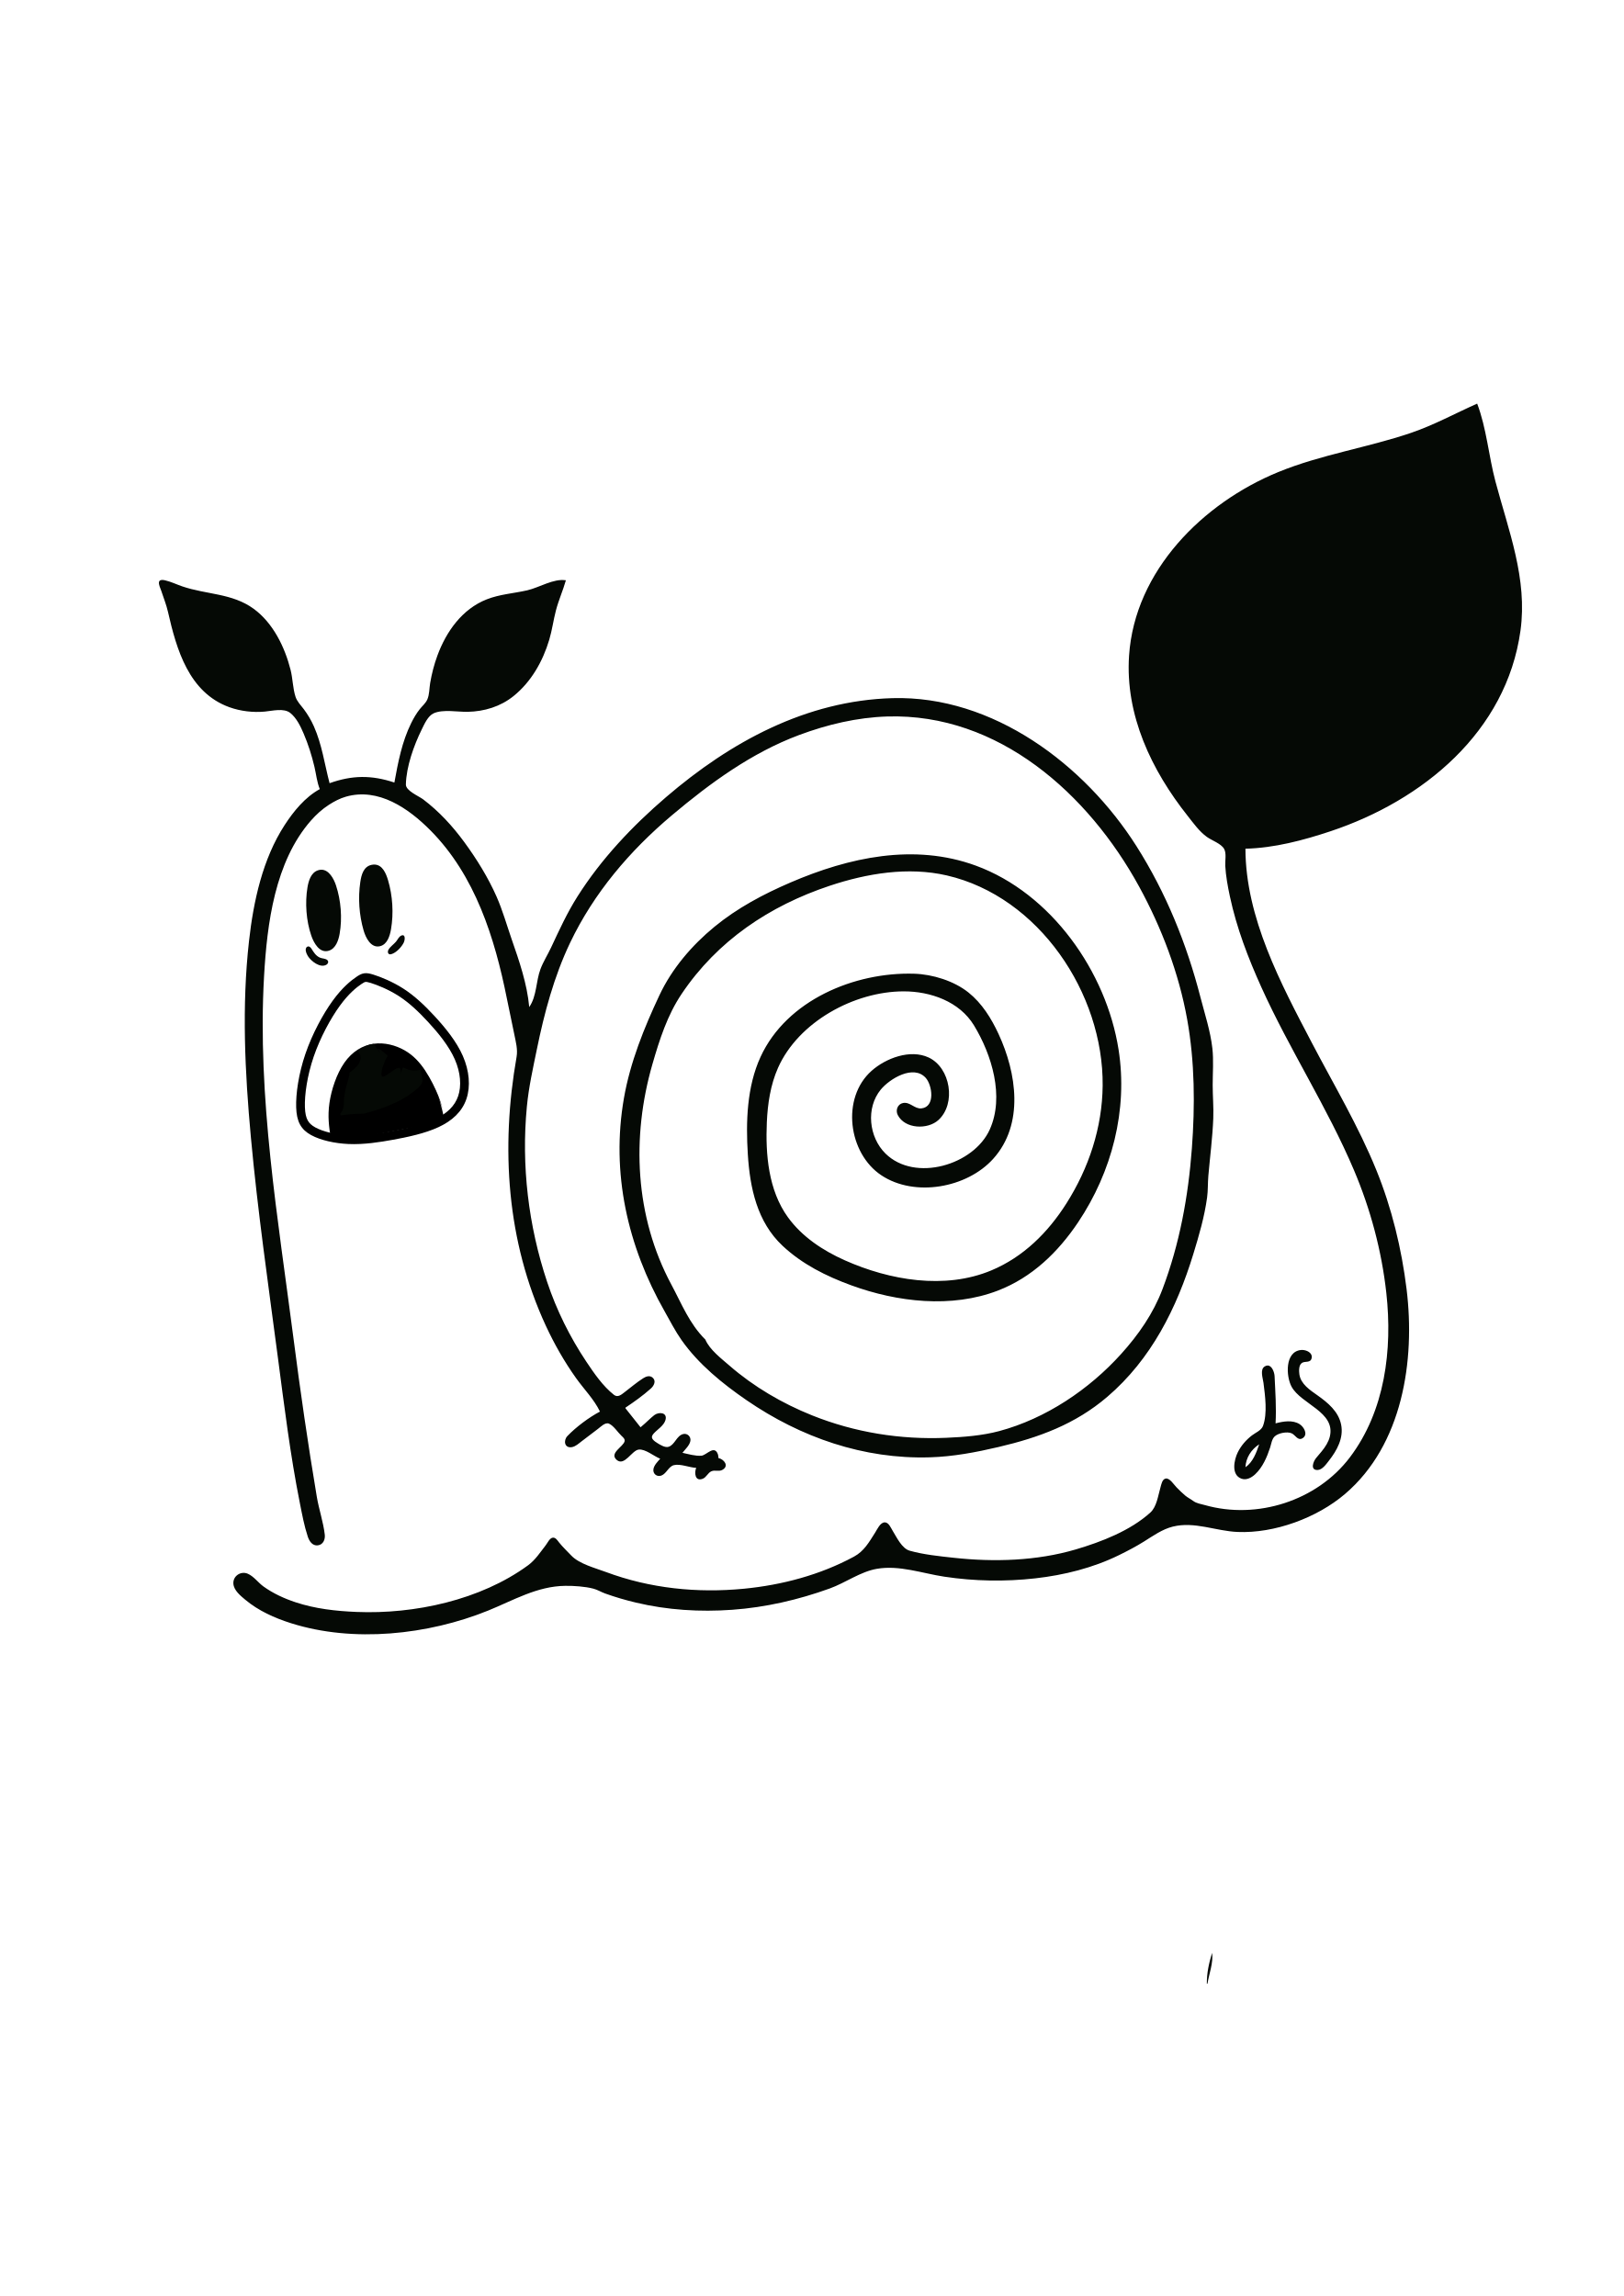
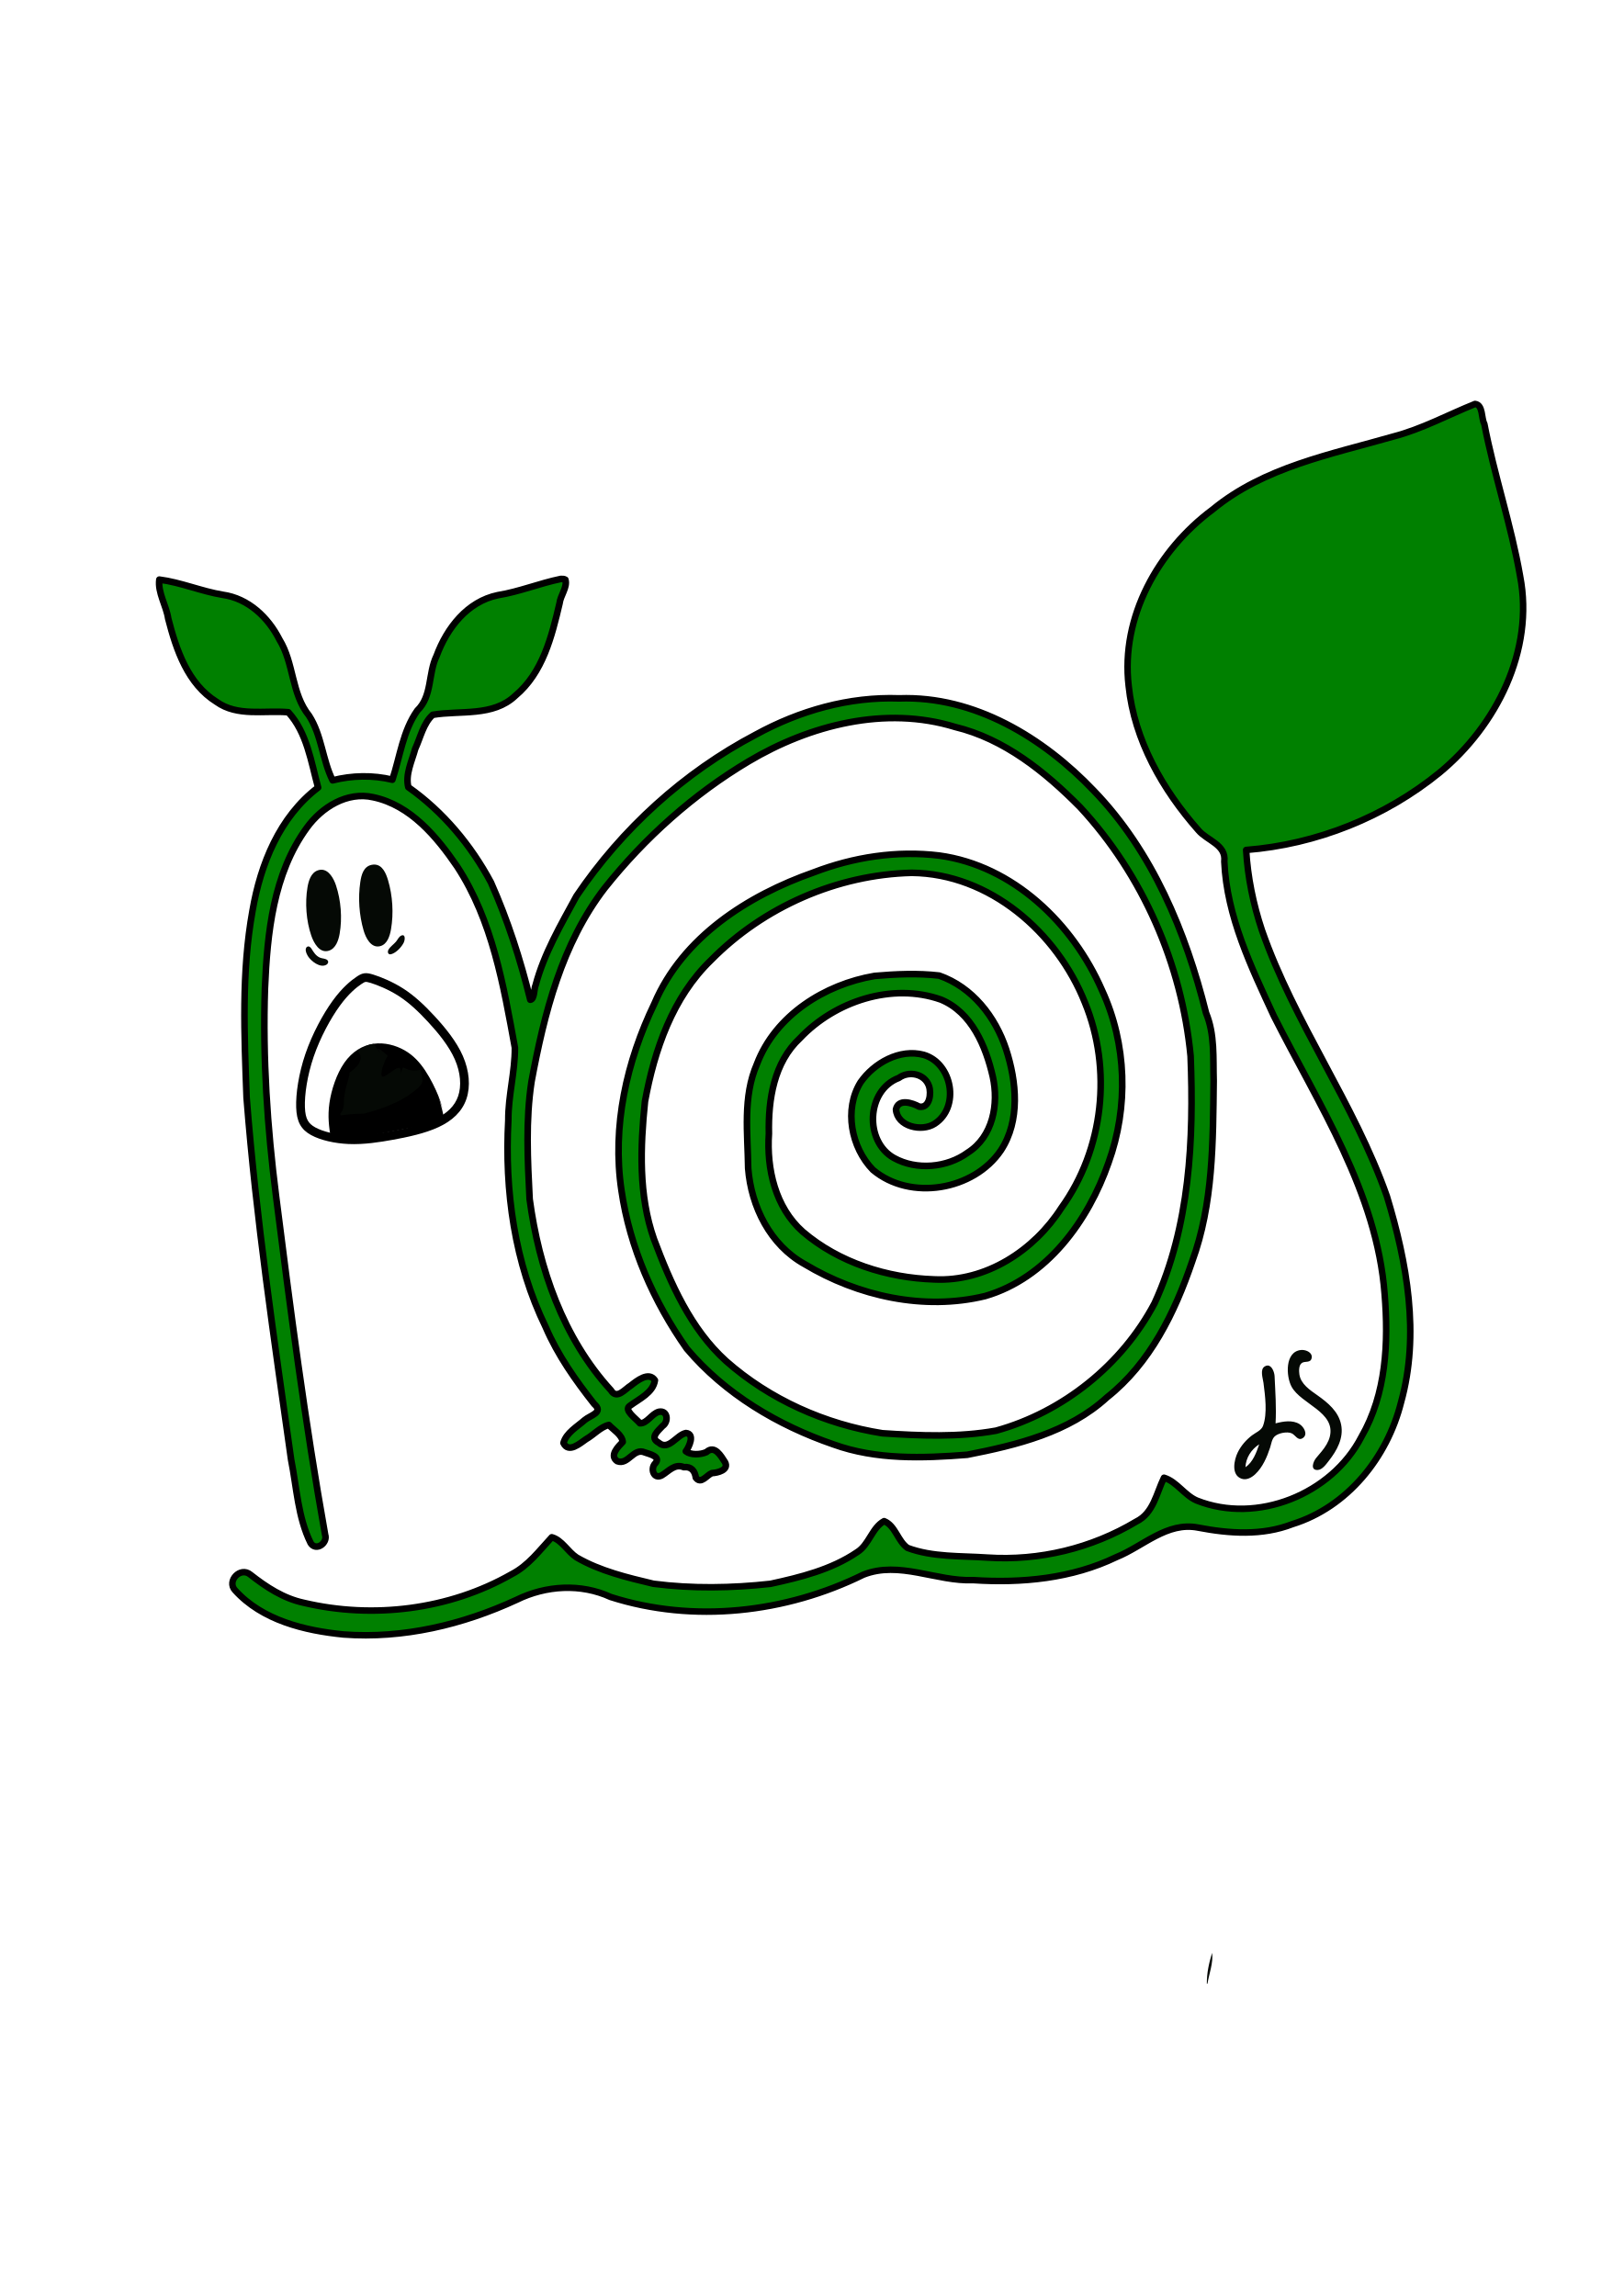
<svg xmlns="http://www.w3.org/2000/svg" width="210mm" height="297mm" viewBox="0 0 210 297" version="1.1" id="svg1" xml:space="preserve">
  <defs id="defs1" />
  <g id="layer1">
    <g id="layer2" style="display:inline">
      <g id="g23">
        <path d="m 50.654,146.892 c -1.99,0.36 -3.789,0.607 -5.555,0.528 -1.765,-0.079 -3.497,-0.483 -4.599,-1.091 -1.102,-0.607 -1.574,-1.417 -1.63,-3.092 -0.056,-1.675 0.304,-4.216 1.169,-6.746 0.866,-2.53 2.238,-5.049 3.452,-6.72 1.214,-1.671 2.271,-2.495 2.912,-2.933 0.641,-0.439 0.866,-0.492 1.72,-0.226 0.855,0.266 2.339,0.85 3.711,1.727 1.372,0.877 2.631,2.046 3.969,3.497 1.338,1.45 2.755,3.182 3.542,4.981 0.787,1.799 0.944,3.666 0.45,5.139 -0.495,1.473 -1.642,2.552 -3.306,3.328 -1.664,0.776 -3.845,1.248 -5.836,1.608 z" id="path14" style="display:none;fill:#000000" />
        <path style="display:inline;fill:#000000;fill-rule:nonzero;stroke:none;stroke-width:0;stroke-linecap:round;stroke-linejoin:round;stroke-miterlimit:20;stroke-dashoffset:135.831" d="m 50.554,146.336 v 0 c -1.588,0.287 -3.549,0.604 -5.429,0.52 -0.81,-0.036 -1.653,-0.146 -2.443,-0.333 -0.732,-0.173 -1.397,-0.407 -1.908,-0.689 -0.241,-0.133 -0.438,-0.271 -0.598,-0.421 -0.155,-0.145 -0.282,-0.307 -0.385,-0.498 -0.101,-0.187 -0.184,-0.412 -0.245,-0.693 -0.06,-0.277 -0.098,-0.605 -0.111,-1.004 -0.026,-0.777 0.042,-1.79 0.232,-2.942 0.184,-1.115 0.48,-2.354 0.908,-3.603 0.418,-1.222 0.963,-2.457 1.562,-3.603 0.588,-1.125 1.219,-2.15 1.813,-2.967 0.584,-0.804 1.129,-1.402 1.602,-1.851 0.469,-0.444 0.869,-0.741 1.172,-0.948 0.156,-0.107 0.264,-0.174 0.353,-0.219 0.083,-0.042 0.14,-0.058 0.188,-0.065 0.05,-0.007 0.117,-0.008 0.227,0.01 0.114,0.019 0.26,0.057 0.465,0.121 0.407,0.127 0.971,0.332 1.599,0.611 0.634,0.282 1.32,0.635 1.975,1.053 1.333,0.852 2.561,1.998 3.858,3.404 0.672,0.729 1.342,1.504 1.938,2.312 0.615,0.833 1.135,1.676 1.501,2.512 0.378,0.865 0.592,1.722 0.66,2.514 0.072,0.832 -0.016,1.584 -0.229,2.218 -0.225,0.669 -0.596,1.228 -1.076,1.704 -0.523,0.517 -1.182,0.942 -1.933,1.292 -0.833,0.388 -1.787,0.689 -2.699,0.925 -1.052,0.273 -2.137,0.483 -2.999,0.639 z m 0.201,1.112 c 0.87,-0.157 1.988,-0.373 3.081,-0.657 0.944,-0.245 1.972,-0.565 2.892,-0.995 0.834,-0.389 1.611,-0.881 2.25,-1.513 0.593,-0.587 1.066,-1.294 1.352,-2.147 0.268,-0.799 0.367,-1.709 0.283,-2.676 -0.08,-0.921 -0.326,-1.897 -0.751,-2.869 -0.41,-0.936 -0.979,-1.853 -1.627,-2.73 -0.63,-0.853 -1.329,-1.661 -2.017,-2.407 -1.325,-1.437 -2.629,-2.662 -4.08,-3.59 -0.711,-0.455 -1.45,-0.833 -2.124,-1.133 -0.667,-0.297 -1.273,-0.518 -1.723,-0.658 -0.222,-0.069 -0.424,-0.124 -0.613,-0.156 -0.193,-0.033 -0.382,-0.043 -0.575,-0.015 -0.195,0.028 -0.368,0.091 -0.534,0.174 -0.16,0.08 -0.32,0.184 -0.485,0.296 -0.341,0.233 -0.789,0.567 -1.31,1.06 -0.525,0.497 -1.115,1.148 -1.74,2.007 -0.631,0.868 -1.291,1.941 -1.9,3.108 -0.621,1.189 -1.19,2.477 -1.629,3.76 -0.449,1.312 -0.76,2.612 -0.953,3.785 -0.199,1.208 -0.275,2.296 -0.246,3.163 0.015,0.447 0.058,0.846 0.136,1.205 0.08,0.368 0.195,0.696 0.354,0.991 0.163,0.303 0.367,0.561 0.607,0.786 0.245,0.229 0.523,0.42 0.825,0.586 0.629,0.346 1.4,0.611 2.193,0.799 0.866,0.204 1.778,0.323 2.653,0.362 2.02,0.09 4.093,-0.25 5.68,-0.537 z" id="path12" />
        <path d="m 43.582,147.733 c -0.292,-1.124 -0.585,-3.517 -0.416,-5.08 0.169,-1.563 0.798,-3.564 1.732,-4.947 0.933,-1.383 2.17,-2.148 3.486,-2.361 1.316,-0.214 2.71,0.124 3.823,0.72 1.113,0.596 1.945,1.45 2.676,2.496 0.731,1.046 1.361,2.283 1.754,3.193 0.394,0.911 0.741,2.7 0.899,3.285" id="path17" style="fill:#000000" />
        <path style="fill:#000000;fill-rule:nonzero;stroke:none;stroke-width:0;stroke-linecap:round;stroke-linejoin:round;stroke-miterlimit:20;stroke-dashoffset:135.831" d="m 43.311,146.953 c 0,0 0.558,-0.088 0.558,-0.088 -0.077,-0.491 -0.202,-1.228 -0.261,-1.927 -0.051,-0.596 -0.07,-1.304 0.025,-2.138 0.085,-0.747 0.267,-1.633 0.557,-2.525 0.268,-0.826 0.626,-1.65 1.065,-2.33 0.416,-0.644 0.907,-1.159 1.454,-1.541 0.53,-0.37 1.113,-0.615 1.729,-0.732 0.608,-0.116 1.248,-0.106 1.878,0.005 0.63,0.11 1.239,0.319 1.782,0.591 0.55,0.276 1.031,0.615 1.465,1.007 0.447,0.404 0.844,0.864 1.21,1.362 0.385,0.523 0.737,1.088 1.035,1.612 0.322,0.568 0.589,1.1 0.785,1.523 0.221,0.478 0.366,0.848 0.472,1.148 0.128,0.362 0.218,0.68 0.281,0.913 -0.053,-0.198 -0.151,-0.588 -0.251,-0.923 -0.09,-0.305 -0.216,-0.686 -0.413,-1.177 -0.175,-0.435 -0.417,-0.982 -0.717,-1.569 -0.276,-0.542 -0.606,-1.13 -0.972,-1.682 -0.348,-0.525 -0.734,-1.023 -1.179,-1.472 -0.433,-0.436 -0.924,-0.825 -1.498,-1.152 -0.565,-0.322 -1.21,-0.581 -1.889,-0.736 -0.679,-0.155 -1.394,-0.205 -2.097,-0.108 -0.715,0.099 -1.406,0.349 -2.044,0.752 -0.658,0.416 -1.246,0.985 -1.745,1.697 -0.521,0.744 -0.939,1.633 -1.251,2.503 -0.34,0.946 -0.563,1.889 -0.681,2.7 -0.132,0.915 -0.135,1.696 -0.097,2.349 0.045,0.773 0.163,1.53 0.241,2.024 z" id="path15" />
      </g>
    </g>
    <path id="path1" style="fill:#050905;stroke:none;stroke-opacity:1" d="m 191.051,52.21 c -2.861,1.268 -5.577,2.769 -8.551,3.781 -5.656,1.923 -11.648,2.804 -17.187,5.077 -9.758,4.005 -18.549,12.768 -19.287,23.739 -0.518,7.704 2.913,14.85 7.588,20.743 0.755,0.952 1.48,1.987 2.471,2.707 0.632,0.46 1.843,0.86 2.233,1.549 0.328,0.58 0.114,1.533 0.149,2.178 0.073,1.328 0.324,2.681 0.601,3.979 0.872,4.086 2.365,7.97 4.082,11.769 3.634,8.039 8.516,15.504 11.959,23.622 2.143,5.051 3.591,10.459 4.192,15.917 0.803,7.301 -0.16,15.228 -4.721,21.251 -4.263,5.629 -12.025,8.083 -18.75,6.169 -0.476,-0.136 -1.08,-0.218 -1.483,-0.52 -0.331,-0.248 -0.744,-0.448 -1.058,-0.712 -0.428,-0.361 -0.717,-0.658 -1.123,-1.064 -0.335,-0.335 -0.871,-1.225 -1.396,-1.137 -0.468,0.078 -0.577,0.791 -0.685,1.16 -0.302,1.027 -0.477,2.485 -1.302,3.233 -2.592,2.35 -6.329,3.796 -9.634,4.771 -5.082,1.5 -10.599,1.657 -15.833,1.082 -1.86,-0.204 -3.867,-0.406 -5.671,-0.915 -1.002,-0.283 -1.686,-1.754 -2.199,-2.584 -0.226,-0.365 -0.499,-1.08 -1.018,-1.08 -0.583,0 -0.986,0.922 -1.248,1.334 -0.78,1.224 -1.417,2.39 -2.733,3.101 -4.366,2.36 -9.297,3.67 -14.224,4.149 -6.046,0.588 -12.155,-0.033 -17.865,-2.165 -1.39,-0.519 -3.45,-1.04 -4.487,-2.141 -0.521,-0.554 -1.084,-1.078 -1.559,-1.672 -0.196,-0.245 -0.435,-0.657 -0.803,-0.628 -0.41,0.032 -0.693,0.68 -0.915,0.965 -0.724,0.928 -1.351,1.92 -2.313,2.623 -6.143,4.49 -14.685,6.333 -22.182,6.021 -2.663,-0.111 -5.329,-0.407 -7.874,-1.25 -1.465,-0.485 -2.893,-1.14 -4.149,-2.042 -0.69,-0.496 -1.246,-1.312 -2.032,-1.65 -0.904,-0.389 -1.932,0.297 -1.86,1.294 0.062,0.86 0.91,1.545 1.521,2.057 1.725,1.447 3.797,2.373 5.927,3.048 8.069,2.558 17.723,1.512 25.485,-1.626 3.263,-1.319 6.35,-3.168 9.991,-3.206 1.127,-0.012 2.548,0.08 3.641,0.366 0.533,0.14 1.007,0.442 1.524,0.627 1.301,0.467 2.635,0.856 3.98,1.176 4.072,0.97 8.277,1.228 12.446,0.928 4.314,-0.31 8.554,-1.287 12.615,-2.755 2.021,-0.731 3.976,-2.181 6.096,-2.545 2.921,-0.502 5.855,0.584 8.72,1.018 3.891,0.589 7.861,0.657 11.769,0.216 3.72,-0.42 7.465,-1.351 10.838,-3.009 1.097,-0.539 2.181,-1.104 3.217,-1.753 1.16,-0.727 2.38,-1.596 3.725,-1.93 2.82,-0.701 5.565,0.575 8.382,0.692 4.784,0.199 10.267,-1.823 13.885,-4.905 7.463,-6.357 9.104,-17.281 7.974,-26.499 -0.643,-5.243 -1.922,-10.511 -3.914,-15.409 -2.313,-5.687 -5.475,-10.997 -8.319,-16.425 -4.029,-7.689 -8.591,-16.221 -8.61,-25.146 3.721,-0.087 7.496,-1.088 11.007,-2.258 11.952,-3.983 22.742,-12.851 24.564,-25.936 0.934,-6.707 -1.542,-12.938 -3.235,-19.304 -0.879,-3.304 -1.151,-6.881 -2.364,-10.075 z M 20.951,75.024 c -0.183,0.004 -0.349,0.064 -0.387,0.261 -0.066,0.349 0.188,0.813 0.293,1.139 0.291,0.902 0.654,1.782 0.865,2.709 1.105,4.857 2.694,10.459 7.954,12.351 1.436,0.517 3.053,0.704 4.572,0.564 0.988,-0.091 2.46,-0.488 3.296,0.178 0.808,0.644 1.324,1.724 1.722,2.654 0.597,1.394 1.055,2.843 1.403,4.318 0.229,0.97 0.314,1.947 0.69,2.878 -1.899,1.037 -3.39,2.869 -4.55,4.657 -2.847,4.386 -4.028,9.854 -4.603,14.986 -0.948,8.458 -0.536,16.943 0.242,25.4 0.876,9.518 2.241,18.975 3.487,28.448 0.828,6.295 1.605,12.653 2.85,18.881 0.289,1.447 0.556,2.914 1.02,4.318 0.192,0.582 0.592,1.22 1.3,1.133 0.699,-0.086 0.971,-0.763 0.899,-1.386 -0.189,-1.635 -0.759,-3.277 -1.033,-4.911 -1.143,-6.805 -2.132,-13.645 -3.015,-20.489 -1.997,-15.474 -4.691,-31.173 -3.805,-46.82 0.386,-6.809 1.397,-14.824 6.066,-20.151 0.675,-0.77 1.464,-1.486 2.328,-2.04 0.687,-0.44 1.414,-0.825 2.201,-1.05 4.204,-1.199 8.1,1.516 10.921,4.359 5.792,5.838 8.317,13.894 9.89,21.759 0.311,1.554 0.656,3.102 0.965,4.657 0.188,0.945 0.458,1.918 0.29,2.879 -2.065,11.777 -1.294,23.831 3.788,34.798 1.096,2.364 2.4,4.651 3.912,6.773 1.018,1.429 2.319,2.73 3.084,4.318 -1.404,0.736 -3.112,2.013 -4.208,3.161 -0.544,0.569 -0.394,1.597 0.568,1.441 0.485,-0.079 0.892,-0.473 1.27,-0.758 0.707,-0.535 1.408,-1.077 2.117,-1.61 0.355,-0.266 0.938,-0.888 1.428,-0.669 0.606,0.272 1.131,1.124 1.616,1.579 0.184,0.173 0.453,0.392 0.398,0.677 -0.14,0.724 -2.05,1.552 -1.019,2.436 0.993,0.851 1.941,-1.218 2.826,-1.339 0.86,-0.118 2.005,0.879 2.794,1.178 -0.331,0.388 -0.792,0.827 -0.875,1.353 -0.096,0.61 0.47,1.049 1.041,0.822 0.665,-0.264 0.911,-1.172 1.614,-1.343 0.836,-0.203 2.007,0.319 2.876,0.352 -0.26,0.626 -0.163,1.805 0.841,1.412 0.488,-0.191 0.659,-0.767 1.128,-0.971 0.449,-0.195 0.956,0.068 1.404,-0.173 0.93,-0.501 0.234,-1.376 -0.495,-1.538 -0.011,-0.17 -0.015,-0.342 -0.076,-0.503 -0.471,-1.236 -1.471,0.148 -2.129,0.202 -0.77,0.063 -1.701,-0.212 -2.451,-0.376 0.35,-0.448 0.912,-0.945 1.024,-1.523 0.107,-0.552 -0.383,-1.044 -0.937,-0.902 -0.854,0.219 -1.068,1.383 -1.873,1.646 -0.448,0.147 -1.065,-0.236 -1.431,-0.462 -0.219,-0.135 -0.461,-0.293 -0.619,-0.5 -0.216,-0.283 -0.085,-0.533 0.131,-0.769 0.482,-0.524 1.299,-1.004 1.506,-1.723 0.291,-1.008 -0.855,-1.092 -1.443,-0.641 -0.236,0.181 -0.456,0.387 -0.677,0.587 -0.366,0.332 -0.714,0.677 -1.101,0.985 l -1.948,-2.455 v -0.085 c 1.119,-0.748 2.277,-1.572 3.28,-2.471 0.399,-0.357 0.729,-0.983 0.224,-1.416 -0.377,-0.323 -0.849,-0.148 -1.217,0.086 -0.829,0.526 -1.59,1.182 -2.371,1.776 -0.421,0.32 -0.898,0.771 -1.409,0.368 -1.43,-1.128 -2.556,-2.771 -3.558,-4.271 -2.135,-3.196 -3.864,-6.681 -5.08,-10.329 -2.427,-7.277 -3.355,-15.046 -2.623,-22.691 0.242,-2.521 0.78,-4.901 1.284,-7.366 0.965,-4.72 2.218,-9.433 4.299,-13.801 3.081,-6.466 7.724,-11.918 13.182,-16.516 4.949,-4.169 10.317,-8.086 16.425,-10.368 3.652,-1.365 7.52,-2.287 11.43,-2.406 14.398,-0.436 26.023,10.039 32.568,22.008 2.915,5.331 5.14,11.2 6.215,17.188 0.985,5.483 1.018,11.141 0.604,16.679 -0.466,6.225 -1.585,12.351 -3.8,18.204 -1.194,3.155 -3.097,5.886 -5.348,8.382 -4.144,4.595 -9.739,8.358 -15.76,9.975 -2.199,0.59 -4.591,0.773 -6.858,0.87 -5.941,0.255 -11.826,-0.687 -17.357,-2.903 -3.845,-1.541 -7.54,-3.7 -10.668,-6.423 -1.055,-0.918 -2.58,-2.066 -3.133,-3.381 -2.076,-2.062 -3.048,-4.598 -4.396,-7.112 -4.722,-8.806 -5.178,-19.07 -2.442,-28.533 0.913,-3.157 1.92,-6.309 3.766,-9.059 4.623,-6.892 11.383,-11.407 19.159,-13.998 4.813,-1.604 10.139,-2.493 15.156,-1.333 11.886,2.747 20.256,15.244 20.143,27.185 -0.051,5.433 -1.787,10.665 -4.688,15.24 -2.381,3.756 -5.554,6.921 -9.698,8.658 -6.026,2.526 -13.174,1.28 -18.965,-1.302 -2.829,-1.261 -5.528,-3.039 -7.363,-5.578 -2.517,-3.482 -2.903,-8.122 -2.72,-12.277 0.105,-2.378 0.47,-4.834 1.441,-7.027 2.634,-5.95 9.86,-9.904 16.262,-9.906 3.467,-0.001 7.207,1.304 9.089,4.402 2.303,3.792 3.961,9.192 2.044,13.462 -2.066,4.602 -9.674,6.873 -13.491,3.115 -2.151,-2.118 -2.561,-5.903 -0.606,-8.277 1.156,-1.404 4.219,-3.269 5.807,-1.517 0.846,0.934 1.277,3.769 -0.558,3.954 -0.875,0.088 -1.468,-0.87 -2.367,-0.698 -0.711,0.136 -1.005,0.94 -0.688,1.555 0.942,1.829 3.876,1.902 5.251,0.656 2.334,-2.115 1.58,-6.783 -1.265,-8.102 -2.377,-1.103 -5.527,0.093 -7.365,1.723 -3.977,3.526 -3.025,10.684 1.27,13.528 4.306,2.851 11.051,1.632 14.445,-2.129 4.047,-4.484 3.038,-11.128 0.696,-16.17 -0.934,-2.01 -2.128,-3.944 -3.88,-5.35 -1.868,-1.499 -4.64,-2.362 -7.027,-2.435 -7.71,-0.235 -16.489,3.417 -19.865,10.748 -1.786,3.877 -1.912,8.423 -1.651,12.614 0.271,4.338 1.196,8.746 4.498,11.838 2.545,2.383 5.643,3.928 8.889,5.112 5.944,2.169 12.944,2.992 18.965,0.674 4.391,-1.691 7.771,-4.961 10.357,-8.818 4.376,-6.526 6.468,-14.536 5.241,-22.352 -1.583,-10.079 -8.717,-20.234 -18.476,-23.802 -7.977,-2.917 -16.399,-1.068 -23.961,2.188 -3.495,1.505 -6.87,3.295 -9.822,5.72 -2.928,2.406 -5.506,5.418 -7.126,8.867 -1.992,4.24 -3.775,8.659 -4.586,13.293 -1.692,9.668 0.46,19.149 5.265,27.601 0.714,1.257 1.36,2.54 2.195,3.725 2.191,3.109 5.288,5.623 8.401,7.762 7.006,4.814 15.14,7.648 23.707,7.388 3.02,-0.091 5.957,-0.65 8.89,-1.338 5.222,-1.225 9.915,-2.946 14.054,-6.487 5.684,-4.862 8.985,-11.469 11.136,-18.501 0.731,-2.388 1.433,-4.797 1.772,-7.282 0.127,-0.928 0.08,-1.864 0.161,-2.794 0.217,-2.473 0.542,-4.97 0.639,-7.451 0.056,-1.425 -0.077,-2.887 -0.077,-4.318 0,-1.56 0.134,-3.19 -0.041,-4.741 -0.255,-2.251 -0.981,-4.427 -1.542,-6.604 -1.782,-6.915 -4.448,-13.514 -8.285,-19.558 -6.686,-10.532 -18.541,-19.49 -31.534,-19.13 -11.174,0.31 -20.97,5.661 -29.295,12.804 -4.36,3.741 -8.371,7.978 -11.453,12.845 -1.36,2.148 -2.344,4.318 -3.415,6.604 -0.441,0.942 -1.005,1.817 -1.374,2.794 -0.593,1.571 -0.473,3.513 -1.454,4.911 -0.278,-3.028 -1.296,-5.958 -2.284,-8.805 -0.629,-1.814 -1.16,-3.708 -1.935,-5.465 -1.096,-2.486 -2.577,-4.878 -4.18,-7.066 -1.516,-2.07 -3.267,-3.977 -5.318,-5.527 -0.577,-0.436 -2.256,-1.11 -2.237,-1.93 0.054,-2.311 1.034,-5.057 2.047,-7.106 0.347,-0.702 0.797,-1.762 1.556,-2.103 1.203,-0.54 3.098,-0.159 4.391,-0.186 2.155,-0.045 4.236,-0.675 5.927,-2.035 2.29,-1.842 3.784,-4.492 4.618,-7.276 0.376,-1.255 0.538,-2.547 0.869,-3.81 0.349,-1.332 0.914,-2.587 1.287,-3.895 -1.593,-0.26 -3.447,0.944 -4.996,1.297 -1.759,0.4 -3.554,0.505 -5.249,1.172 -3.174,1.249 -5.229,4.162 -6.373,7.268 -0.427,1.16 -0.729,2.338 -0.937,3.556 -0.116,0.678 -0.088,1.476 -0.362,2.112 -0.213,0.495 -0.663,0.859 -0.991,1.275 -0.432,0.548 -0.785,1.153 -1.093,1.777 -1.204,2.434 -1.698,5.062 -2.181,7.705 -2.968,-0.981 -5.441,-0.962 -8.382,0.085 -0.656,-2.496 -0.973,-4.974 -2.035,-7.366 -0.345,-0.778 -0.784,-1.521 -1.294,-2.201 -0.379,-0.504 -0.875,-0.997 -1.074,-1.609 -0.356,-1.094 -0.354,-2.346 -0.637,-3.472 -0.745,-2.956 -2.271,-6.084 -4.781,-7.915 -2.775,-2.023 -6.108,-1.827 -9.228,-2.895 -0.731,-0.25 -1.448,-0.602 -2.201,-0.778 -0.094,-0.022 -0.222,-0.049 -0.349,-0.056 -0.027,-0.001 -0.053,-0.002 -0.079,-0.001 z m 27.546,36.815 c -0.138,-0.009 -0.287,0.002 -0.448,0.036 -1.044,0.223 -1.314,1.309 -1.45,2.226 -0.305,2.067 -0.151,4.258 0.429,6.265 0.264,0.914 0.94,2.314 2.121,2.03 0.952,-0.229 1.278,-1.356 1.423,-2.199 0.354,-2.056 0.209,-4.35 -0.388,-6.35 -0.267,-0.895 -0.72,-1.944 -1.688,-2.008 z m -6.941,0.664 c -0.142,0.001 -0.292,0.026 -0.449,0.081 -0.893,0.307 -1.199,1.362 -1.339,2.195 -0.335,1.998 -0.166,4.351 0.497,6.265 0.32,0.925 1.069,2.324 2.28,1.93 0.892,-0.289 1.236,-1.355 1.381,-2.184 0.355,-2.024 0.174,-4.316 -0.472,-6.265 -0.283,-0.852 -0.905,-2.03 -1.899,-2.022 z m 10.518,8.472 c -0.053,0.003 -0.116,0.02 -0.19,0.055 -0.301,0.142 -0.458,0.526 -0.662,0.771 -0.297,0.356 -0.724,0.624 -0.966,1.024 -0.183,0.303 -0.084,0.721 0.342,0.605 0.651,-0.177 1.364,-0.946 1.639,-1.539 0.116,-0.25 0.212,-0.935 -0.162,-0.915 z m -12.187,1.45 c -0.05,-8.4e-4 -0.102,0.012 -0.155,0.044 -0.398,0.24 -0.089,0.918 0.083,1.198 0.396,0.647 1.613,1.625 2.429,1.108 0.197,-0.125 0.281,-0.386 0.104,-0.568 -0.231,-0.237 -0.695,-0.203 -0.987,-0.339 -0.516,-0.24 -0.765,-0.654 -1.056,-1.114 -0.092,-0.145 -0.241,-0.328 -0.418,-0.331 z m 8.472,12.614 c -0.752,0.012 -1.51,0.531 -2.206,0.901 0.655,0.374 0.752,1.418 -0.364,2.339 -0.193,0.159 -0.386,0.317 -0.576,0.479 -0.009,0.217 -0.049,0.456 -0.126,0.714 -0.192,0.642 -0.375,1.287 -0.497,1.946 -0.058,0.37 -0.124,0.743 -0.113,1.119 0.02,0.702 -0.17,1.202 -0.453,1.501 0.007,0.083 0.015,0.166 0.026,0.248 0.838,-0.137 1.713,-0.196 2.533,-0.216 0.144,-0.004 0.288,-0.004 0.433,-0.004 0.022,-0.006 0.045,-0.011 0.067,-0.017 0.461,-0.127 0.984,-0.266 1.441,-0.41 0.979,-0.309 1.941,-0.676 2.865,-1.121 0.207,-0.108 0.417,-0.209 0.62,-0.323 0.768,-0.431 1.483,-0.952 2.143,-1.534 0.187,-0.224 0.399,-0.458 0.477,-0.746 0.033,-0.161 0.021,-0.062 -0.02,-0.345 -0.059,-0.407 -0.139,-0.81 -0.212,-1.214 -0.395,0.127 -0.812,0.163 -1.228,0.09 -0.464,-0.081 -0.613,-0.181 -1.038,-0.374 -0.003,-0.002 -0.005,-0.003 -0.008,-0.005 -0.01,0.021 -0.019,0.042 -0.028,0.064 -0.099,0.234 -0.089,0.202 -0.175,0.44 -0.027,0.075 -0.07,0.201 -0.096,0.286 -0.006,0.021 -0.008,0.044 -0.017,0.064 l -5.17e-4,5.1e-4 v 5.2e-4 l -5.17e-4,5.2e-4 -5.16e-4,5.1e-4 h -5.17e-4 v -5.1e-4 c -2.55e-4,-0.005 0.005,-0.029 0.006,-0.038 v -5.2e-4 c 0.295,-2.427 -2.893,2.053 -2.444,-0.349 0.088,-0.469 0.267,-0.916 0.449,-1.355 0.094,-0.215 0.205,-0.42 0.336,-0.612 -0.088,-0.077 -0.175,-0.153 -0.263,-0.229 -0.265,-0.218 -0.514,-0.465 -0.821,-0.625 -0.069,-0.029 -0.147,-0.056 -0.223,-0.049 -0.021,-5.6e-4 -0.033,-0.004 -0.037,-0.004 h -5.16e-4 -5.17e-4 -5.17e-4 -5.17e-4 v 5.1e-4 h 5.17e-4 v 5.2e-4 c 5.68e-4,9.9e-4 0.002,0.003 0.004,0.005 0.247,0.323 0.343,0.471 0.343,0.491 v 5.2e-4 l -5.17e-4,5.1e-4 v 5.2e-4 h -5.16e-4 l -5.17e-4,5.2e-4 h -5.17e-4 l -5.17e-4,-5.2e-4 c -0.041,-0.01 -0.46,-0.524 -0.791,-1.12 z m 5.488,2.606 c 0.02,0.011 0.04,0.02 0.06,0.029 0.009,0.005 0.019,0.008 0.029,0.006 h 5.16e-4 5.17e-4 v -5.2e-4 -5.2e-4 -5.1e-4 -5.2e-4 c -10e-4,-0.002 -0.004,-0.004 -0.005,-0.006 -2.08e-4,-2.8e-4 -9.01e-4,-0.001 -10e-4,-0.002 -0.02,-0.007 -0.04,-0.014 -0.06,-0.021 -0.008,-10e-4 -0.016,-0.003 -0.024,-0.004 z M 168.387,174.622 c -0.038,2.6e-4 -0.076,0.002 -0.112,0.006 -2.123,0.202 -1.955,3.416 -1.229,4.751 1.233,2.266 5.705,3.263 4.95,6.435 -0.085,0.358 -0.237,0.697 -0.419,1.016 -0.375,0.658 -0.888,1.198 -1.365,1.778 -0.343,0.416 -0.808,1.557 0.182,1.545 0.628,-0.008 1.136,-0.767 1.481,-1.206 1.032,-1.316 1.925,-2.923 1.58,-4.657 -0.341,-1.711 -1.713,-2.84 -3.064,-3.797 -0.962,-0.681 -2.162,-1.453 -2.338,-2.723 -0.059,-0.427 -0.087,-1.191 0.326,-1.467 0.417,-0.279 1.146,0.058 1.267,-0.66 0.114,-0.675 -0.686,-1.025 -1.26,-1.021 z m -4.457,2.015 c -0.108,0.003 -0.225,0.038 -0.351,0.114 -0.661,0.393 -0.244,1.53 -0.169,2.12 0.211,1.667 0.531,3.959 -0.06,5.577 -0.214,0.584 -0.96,0.869 -1.424,1.225 -0.76,0.582 -1.4,1.314 -1.83,2.173 -0.491,0.981 -0.906,2.951 0.479,3.434 0.646,0.225 1.303,-0.147 1.766,-0.579 0.962,-0.899 1.525,-2.22 1.927,-3.448 0.152,-0.465 0.22,-1.098 0.593,-1.446 0.467,-0.436 1.619,-0.665 2.208,-0.393 0.472,0.218 0.799,1.026 1.423,0.61 0.718,-0.479 0.141,-1.444 -0.389,-1.789 -0.911,-0.593 -2.148,-0.376 -3.129,-0.115 0.113,-2.063 -0.032,-4.041 -0.126,-6.096 -0.023,-0.5 -0.335,-1.406 -0.917,-1.388 z m -1.073,10.193 c -0.36,1.063 -0.813,2.308 -1.778,2.964 0.051,-1.219 0.757,-2.309 1.778,-2.964 z m -6.096,65.786 c -0.41,1.349 -0.677,2.564 -0.677,3.979 h 0.085 c 0.192,-1.234 0.782,-2.734 0.593,-3.979 z" />
+     <path style="fill:#008000;stroke:#000000;stroke-width:2.795;stroke-linecap:round;stroke-linejoin:round;stroke-miterlimit:20;stroke-dashoffset:135.831;stroke-dasharray:none" d="m 535.604,1.688 c -11.648,4.683 -22.823,10.796 -35.095,13.99 -26.821,7.716 -55.663,13.154 -77.776,31.451 -23.338,17.341 -39.516,46.142 -36.037,75.756 2.408,23.36 14.661,44.758 29.979,62.096 3.739,4.484 12.044,6.165 11.141,13.434 1.041,23.555 11.562,45.406 21.31,66.456 19.271,38.156 44.284,75.8 47.612,119.558 1.697,20.846 0.715,42.835 -9.973,61.371 -12.727,24.66 -44.886,37.72 -70.843,27.348 -5.272,-2.297 -8.615,-8.153 -14.029,-9.783 -3.282,6.637 -4.49,15.202 -11.926,18.854 -19.154,11.48 -41.689,16.959 -63.998,15.475 -11.423,-0.787 -23.531,-0.107 -34.342,-4.162 -4.23,-2.959 -5.222,-9.589 -10.055,-11.504 -5.216,2.805 -6.406,10.116 -11.586,13.33 -11.018,7.516 -24.385,10.829 -37.271,13.627 -16.643,1.833 -33.688,2.118 -50.309,-0.027 -11.278,-2.686 -22.997,-5.468 -33.07,-11.346 -3.737,-2.451 -6.345,-7.526 -10.633,-8.656 -5.319,5.713 -10.082,12.219 -17.252,15.891 -26.702,15.276 -59.57,19.348 -89.404,12.279 -8.686,-1.861 -16.089,-6.736 -22.943,-12.121 -4.255,-3.556 -10.263,2.798 -6.559,6.746 11.681,12.927 29.927,17.359 46.65,19.01 25.66,1.914 51.254,-4.195 74.455,-14.939 12.537,-6.169 27.536,-7.081 40.355,-1.178 35.569,11.382 75.348,6.842 108.596,-9.572 15.529,-6.165 31.393,2.991 47.262,2.319 20.908,1.373 42.421,-0.657 61.502,-9.864 11.552,-4.651 21.751,-15.328 35.164,-12.719 13.427,2.584 27.546,3.573 40.561,-1.492 23.686,-7.34 40.751,-28.707 46.682,-52.279 8.192,-29.276 2.591,-60.208 -6.059,-88.689 -14.022,-39.908 -39.838,-74.51 -53.744,-114.457 -3.712,-11.141 -6.078,-22.709 -6.766,-34.439 30.196,-2.366 59.804,-14.181 83.27,-33.35 24.243,-20.069 40.685,-52.499 34.51,-84.355 C 551.125,53.629 543.853,32.287 539.593,10.246 538.269,7.951 539.085,2.024 535.604,1.688 Z" id="path2" transform="matrix(0.3008536,0,0,0.3008536,29.63408,51.74682)" />
+     <path style="fill:#008000;stroke:#000000;stroke-width:3.226;stroke-linecap:round;stroke-linejoin:round;stroke-miterlimit:20;stroke-dasharray:none;stroke-dashoffset:135.831" d="m 274.117,283.056 c -10.358,2.114 -20.261,6.236 -30.764,7.928 -14.916,3.09 -24.921,16.081 -29.945,29.694 -4.211,8.632 -2.047,19.589 -9.405,26.692 -7.083,9.989 -8.455,22.558 -12.214,33.829 -9.506,-2.311 -19.7,-2.116 -29.196,0.309 -4.968,-9.973 -5.318,-22.026 -11.524,-31.633 -8.701,-10.79 -7.329,-25.63 -14.478,-37.195 -5.516,-10.887 -15.259,-20.152 -27.749,-21.888 -10.477,-1.724 -20.498,-6.095 -30.954,-7.42 -0.852,6.328 3.404,12.743 4.333,19.048 3.946,15.298 9.495,31.904 23.65,40.738 10.21,7.322 23.422,4.027 35.066,5.059 9.138,10.049 11.102,24.173 14.559,36.807 -18.88,14.335 -28.122,37.484 -32.058,60.175 -5.469,30.136 -4.012,60.991 -2.899,91.44 4.651,59.278 13.481,118.133 21.763,176.986 2.732,13.602 3.305,28.177 9.541,40.762 2.604,4.229 8.499,0.028 7.072,-4.116 -9.8,-54.877 -16.997,-110.206 -23.98,-165.513 -4.291,-33.657 -6.54,-67.561 -5.428,-101.498 1.122,-26.99 4.045,-56.019 20.432,-78.505 7.315,-10.117 19.683,-17.893 32.554,-14.972 18.136,3.841 30.991,19.241 40.962,33.845 17.242,26.337 22.676,58.193 28.239,88.587 0.08,11.819 -3.297,23.502 -3.216,35.405 -1.892,34.546 3.019,69.867 18.26,101.195 5.902,13.725 14.524,25.942 23.717,37.607 4.753,4.154 -1.753,5.43 -4.639,7.837 -3.675,3.254 -9.056,6.277 -10.378,11.213 2.456,5.198 8.089,0.164 11.024,-1.849 3.694,-2.075 7.131,-6.035 11.152,-6.943 2.326,2.409 6.499,4.89 6.778,8.293 -2.154,2.236 -6.701,6.641 -2.68,9.397 5.355,2.1 7.925,-6.75 13.507,-4.268 2.269,0.8 8.037,2.052 5.063,5.359 -2.484,2.51 -0.778,7.955 3.164,5.866 3.424,-2.01 6.311,-5.889 10.84,-4.028 3.666,-0.426 5.426,1.987 5.848,5.137 2.552,3.473 5.399,-1.332 7.88,-2.234 2.754,-0.125 8.429,-1.502 6.384,-5.329 -1.939,-2.977 -5.011,-8.639 -9.084,-4.932 -2.959,1.332 -7.704,1.498 -10.065,-0.404 1.619,-2.12 4.579,-8.538 0.046,-8.917 -4.562,0.865 -8.475,8.94 -13.384,4.663 -4.552,-2.465 -0.056,-5.847 1.992,-8.128 3.022,-2.001 2.525,-7.782 -1.796,-6.931 -3.541,0.865 -5.784,5.785 -9.296,5.616 -1.918,-2.339 -8.207,-6.55 -4.855,-8.581 4.484,-3.34 11.318,-6.367 12.172,-12.431 -2.962,-4.455 -8.781,0.23 -11.669,2.5 -2.905,1.758 -6.946,7.176 -9.833,2.365 -23.351,-25.495 -35.19,-59.664 -39.727,-93.46 -0.963,-19.085 -1.991,-38.513 0.921,-57.452 6.184,-33.267 14.762,-67.351 35.813,-94.641 19.515,-24.514 43.344,-45.866 70.312,-61.913 29.896,-17.773 66.816,-27.304 100.885,-16.822 24.077,5.814 44.005,21.903 61.078,39.154 30.746,33.145 49.801,76.876 54.086,121.786 1.607,40.758 -0.338,83.132 -17.589,120.765 -15.873,30.086 -44.727,53.273 -77.478,62.343 -18.28,3.31 -37.164,2.49 -55.617,1.267 -27.982,-4.408 -55.119,-16.496 -76.427,-35.336 -17.393,-15.765 -27.086,-37.97 -35.201,-59.545 -7.592,-21.516 -6.7,-44.975 -4.405,-67.356 4.659,-25.226 13.452,-50.895 32.348,-69.112 25.567,-25.97 61.612,-41.79 98.064,-42.645 38.082,0.377 71.002,29.12 84.635,63.415 13.406,32.609 9.199,71.735 -11.508,100.418 -13.322,20.797 -36.823,36.189 -62.124,34.945 -23.019,-0.736 -46.605,-8.187 -64.289,-23.316 -13.401,-11.888 -17.719,-30.673 -16.547,-47.98 -0.37,-16.615 2.415,-34.781 15.202,-46.657 17.102,-18.035 44.989,-27.285 68.901,-18.848 15.033,6.203 21.949,22.869 25.338,37.675 2.984,13.354 0.078,29.345 -12.216,37.126 -10.154,7.449 -25.054,8.754 -36.071,2.647 -14.553,-8.056 -13.58,-33.141 2.347,-39.144 4.878,-3.605 12.609,-2.1 14.724,3.872 1.288,3.517 0.414,11.127 -4.774,10.152 -3.328,-1.823 -10.177,-4.098 -11.328,1.348 0.556,8.457 12.643,11.11 18.895,7.02 12.48,-8.039 8.654,-29.601 -5.384,-33.688 -11.627,-3.135 -24.246,3.974 -30.824,13.41 -8.225,13.253 -4.585,31.98 6.051,42.834 18.271,15.393 49.363,10.03 62.569,-9.579 9.516,-14.519 7.649,-33.602 2.514,-49.374 -5.228,-15.903 -16.51,-30.4 -32.722,-36.045 -10.247,-1.191 -21.109,-0.74 -31.535,0.172 -24.371,4.147 -48.466,19.215 -57.528,43.06 -7.016,16.062 -4.509,33.995 -4.302,50.986 1.474,18.765 10.767,37.534 27.676,46.891 26.023,15.649 58.347,22.844 88.194,15.573 30.079,-8.768 50.381,-36.727 60.282,-65.178 9.836,-27.225 8.969,-58.044 -3.211,-84.393 -14.203,-32.508 -43.361,-60.824 -79.529,-65.784 -20.803,-2.545 -41.899,0.737 -61.397,8.237 -32.154,11.276 -64.002,31.642 -77.825,64.108 -13.588,28.217 -20.827,60.111 -16.121,91.392 4.068,27.862 15.784,54.433 31.942,77.363 18.642,22.108 44.546,37.455 71.696,46.79 20.892,7.565 43.609,6.791 65.413,5.062 24.174,-4.753 49.586,-10.893 68.261,-28.039 21.072,-16.664 33.167,-41.466 41.628,-66.372 10.382,-28.228 10.197,-58.777 10.546,-88.44 -0.331,-11.186 0.64,-22.569 -3.738,-33.158 -9.915,-39.649 -26.187,-78.982 -54.958,-108.759 -24.558,-25.766 -58.32,-46.37 -95.011,-45.033 -24.559,-0.903 -48.751,6.022 -70.182,17.76 -35.122,18.468 -65.408,46.042 -87.584,78.889 -7.594,13.994 -15.867,28.085 -19.971,43.563 -0.851,1.833 -0.505,6.912 -2.605,7.138 -4.787,-19.545 -11.042,-38.943 -19.234,-57.361 -9.763,-18.264 -23.449,-34.625 -40.381,-46.563 -1.57,-6.152 1.741,-12.783 3.339,-18.709 2.572,-5.532 3.969,-12.555 8.596,-16.683 13.533,-2.276 29.425,1.051 40.363,-9.326 13.432,-11.248 17.79,-28.906 21.623,-45.184 0.416,-3.768 3.928,-7.885 2.849,-11.539 -0.657,-0.433 -1.506,-0.387 -2.256,-0.363 z" id="path3" transform="scale(0.2645833)" />
  </g>
</svg>
